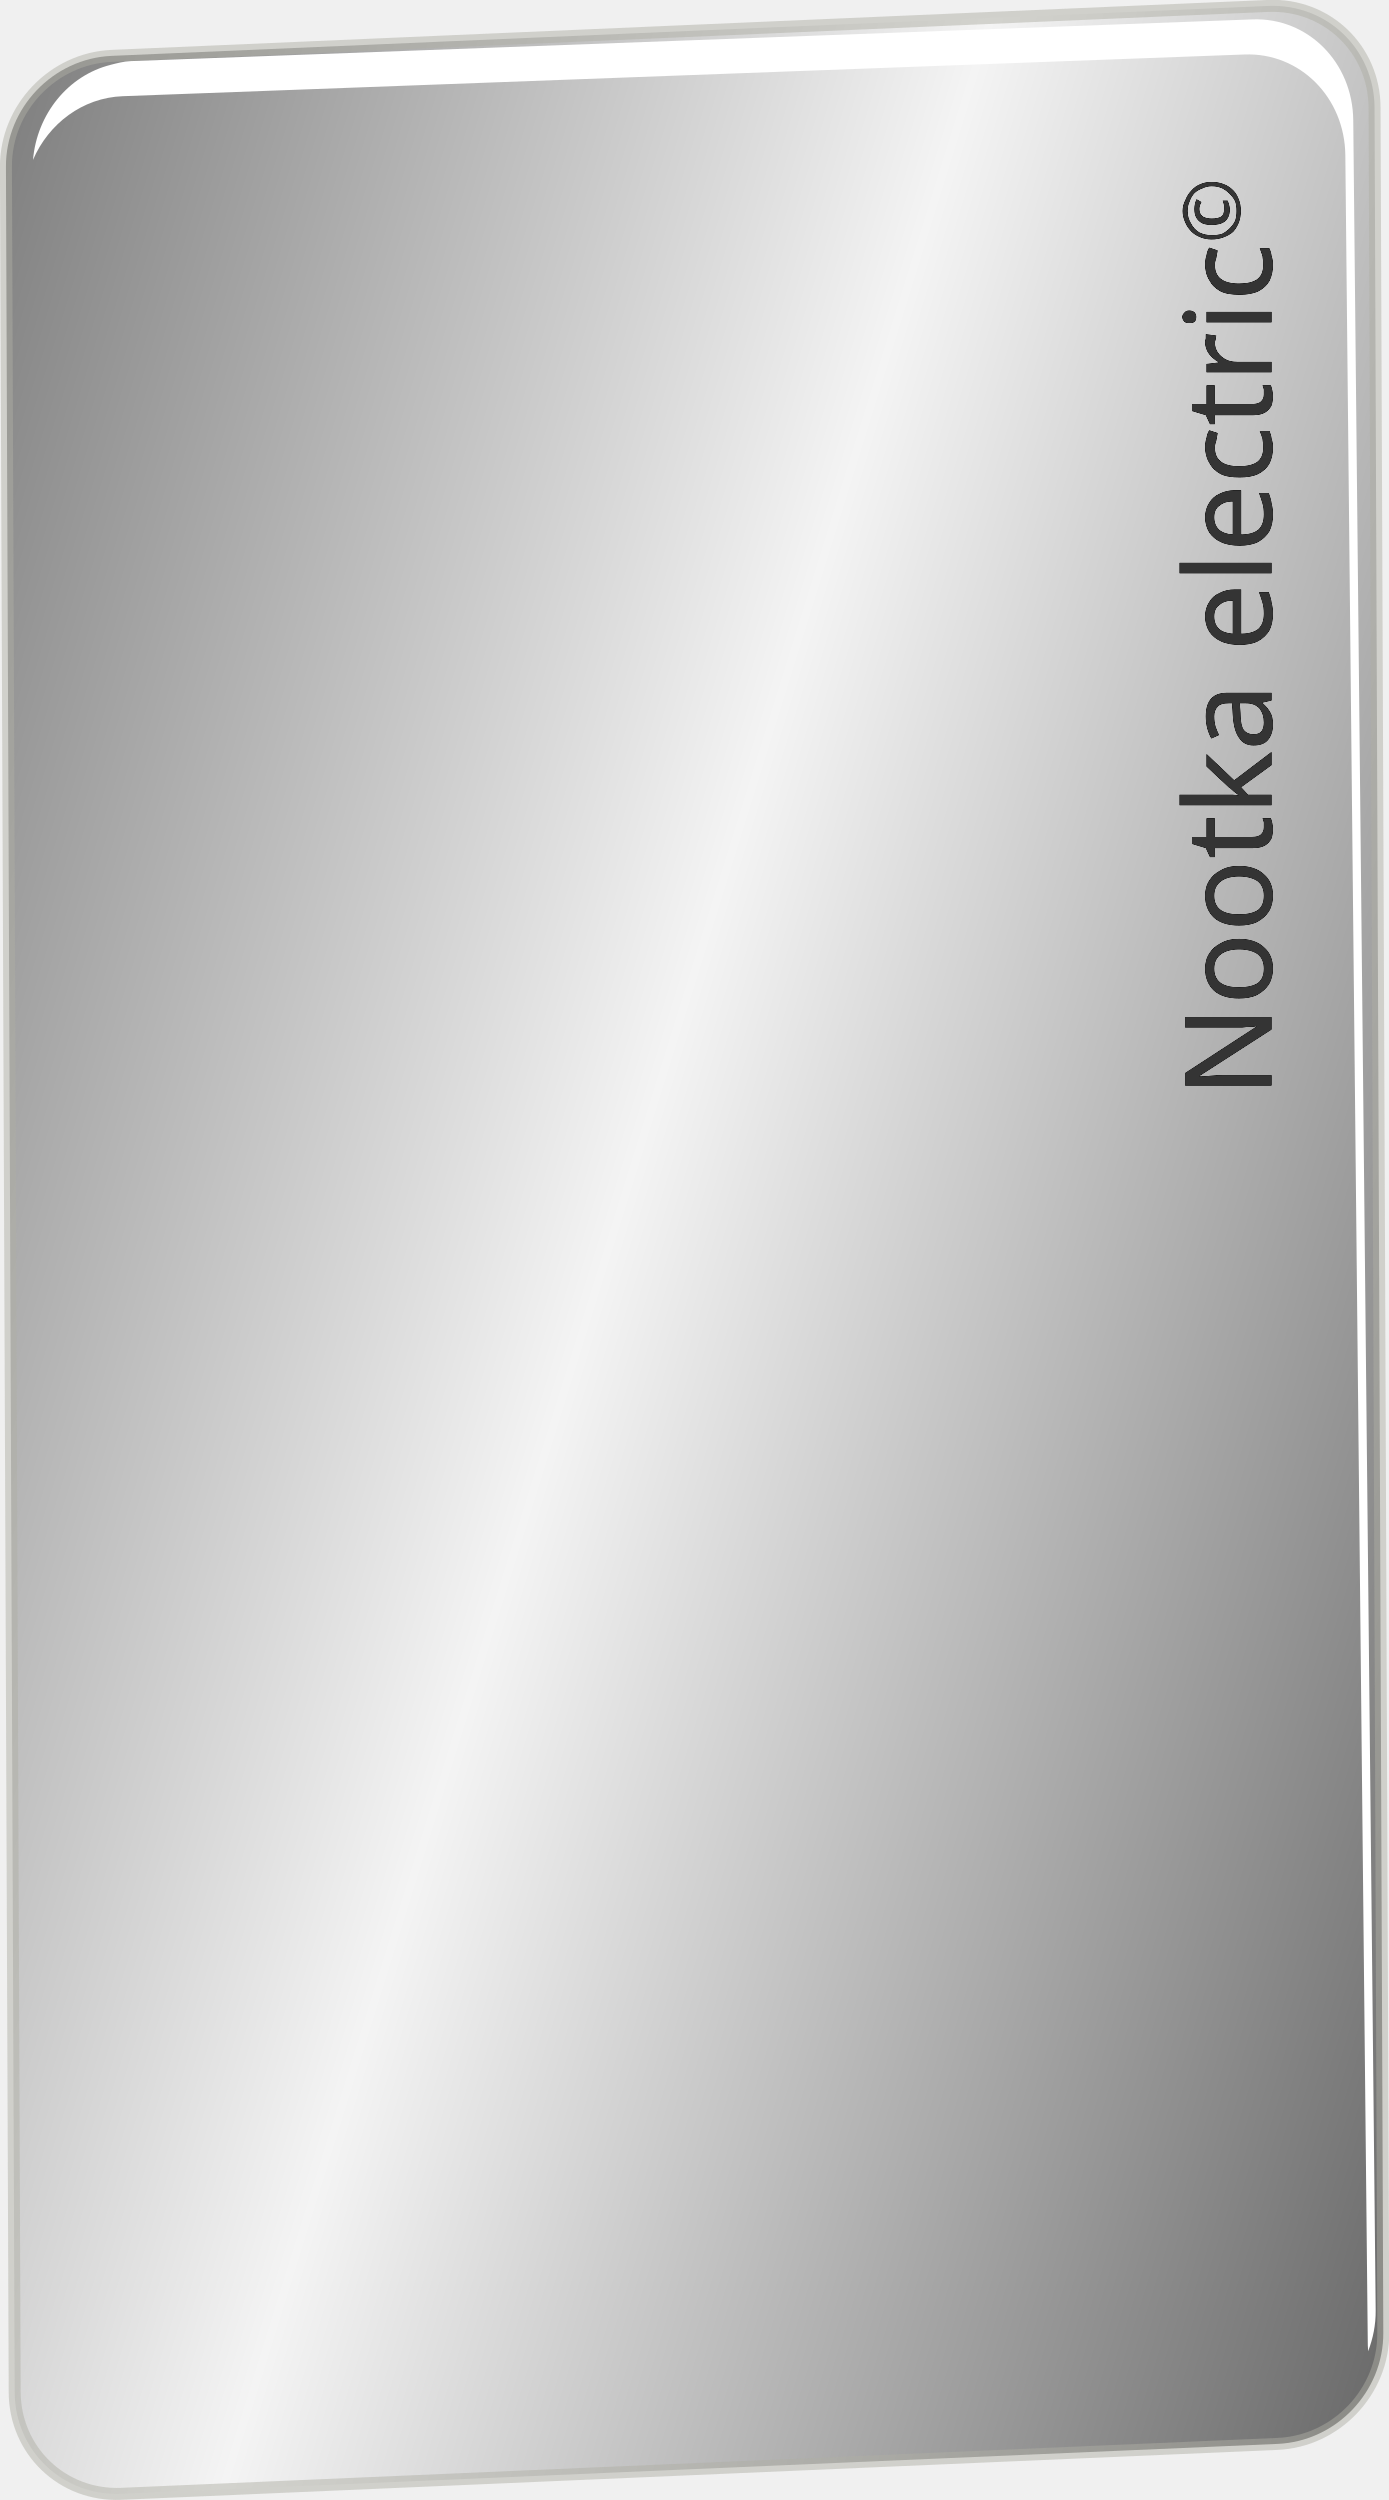
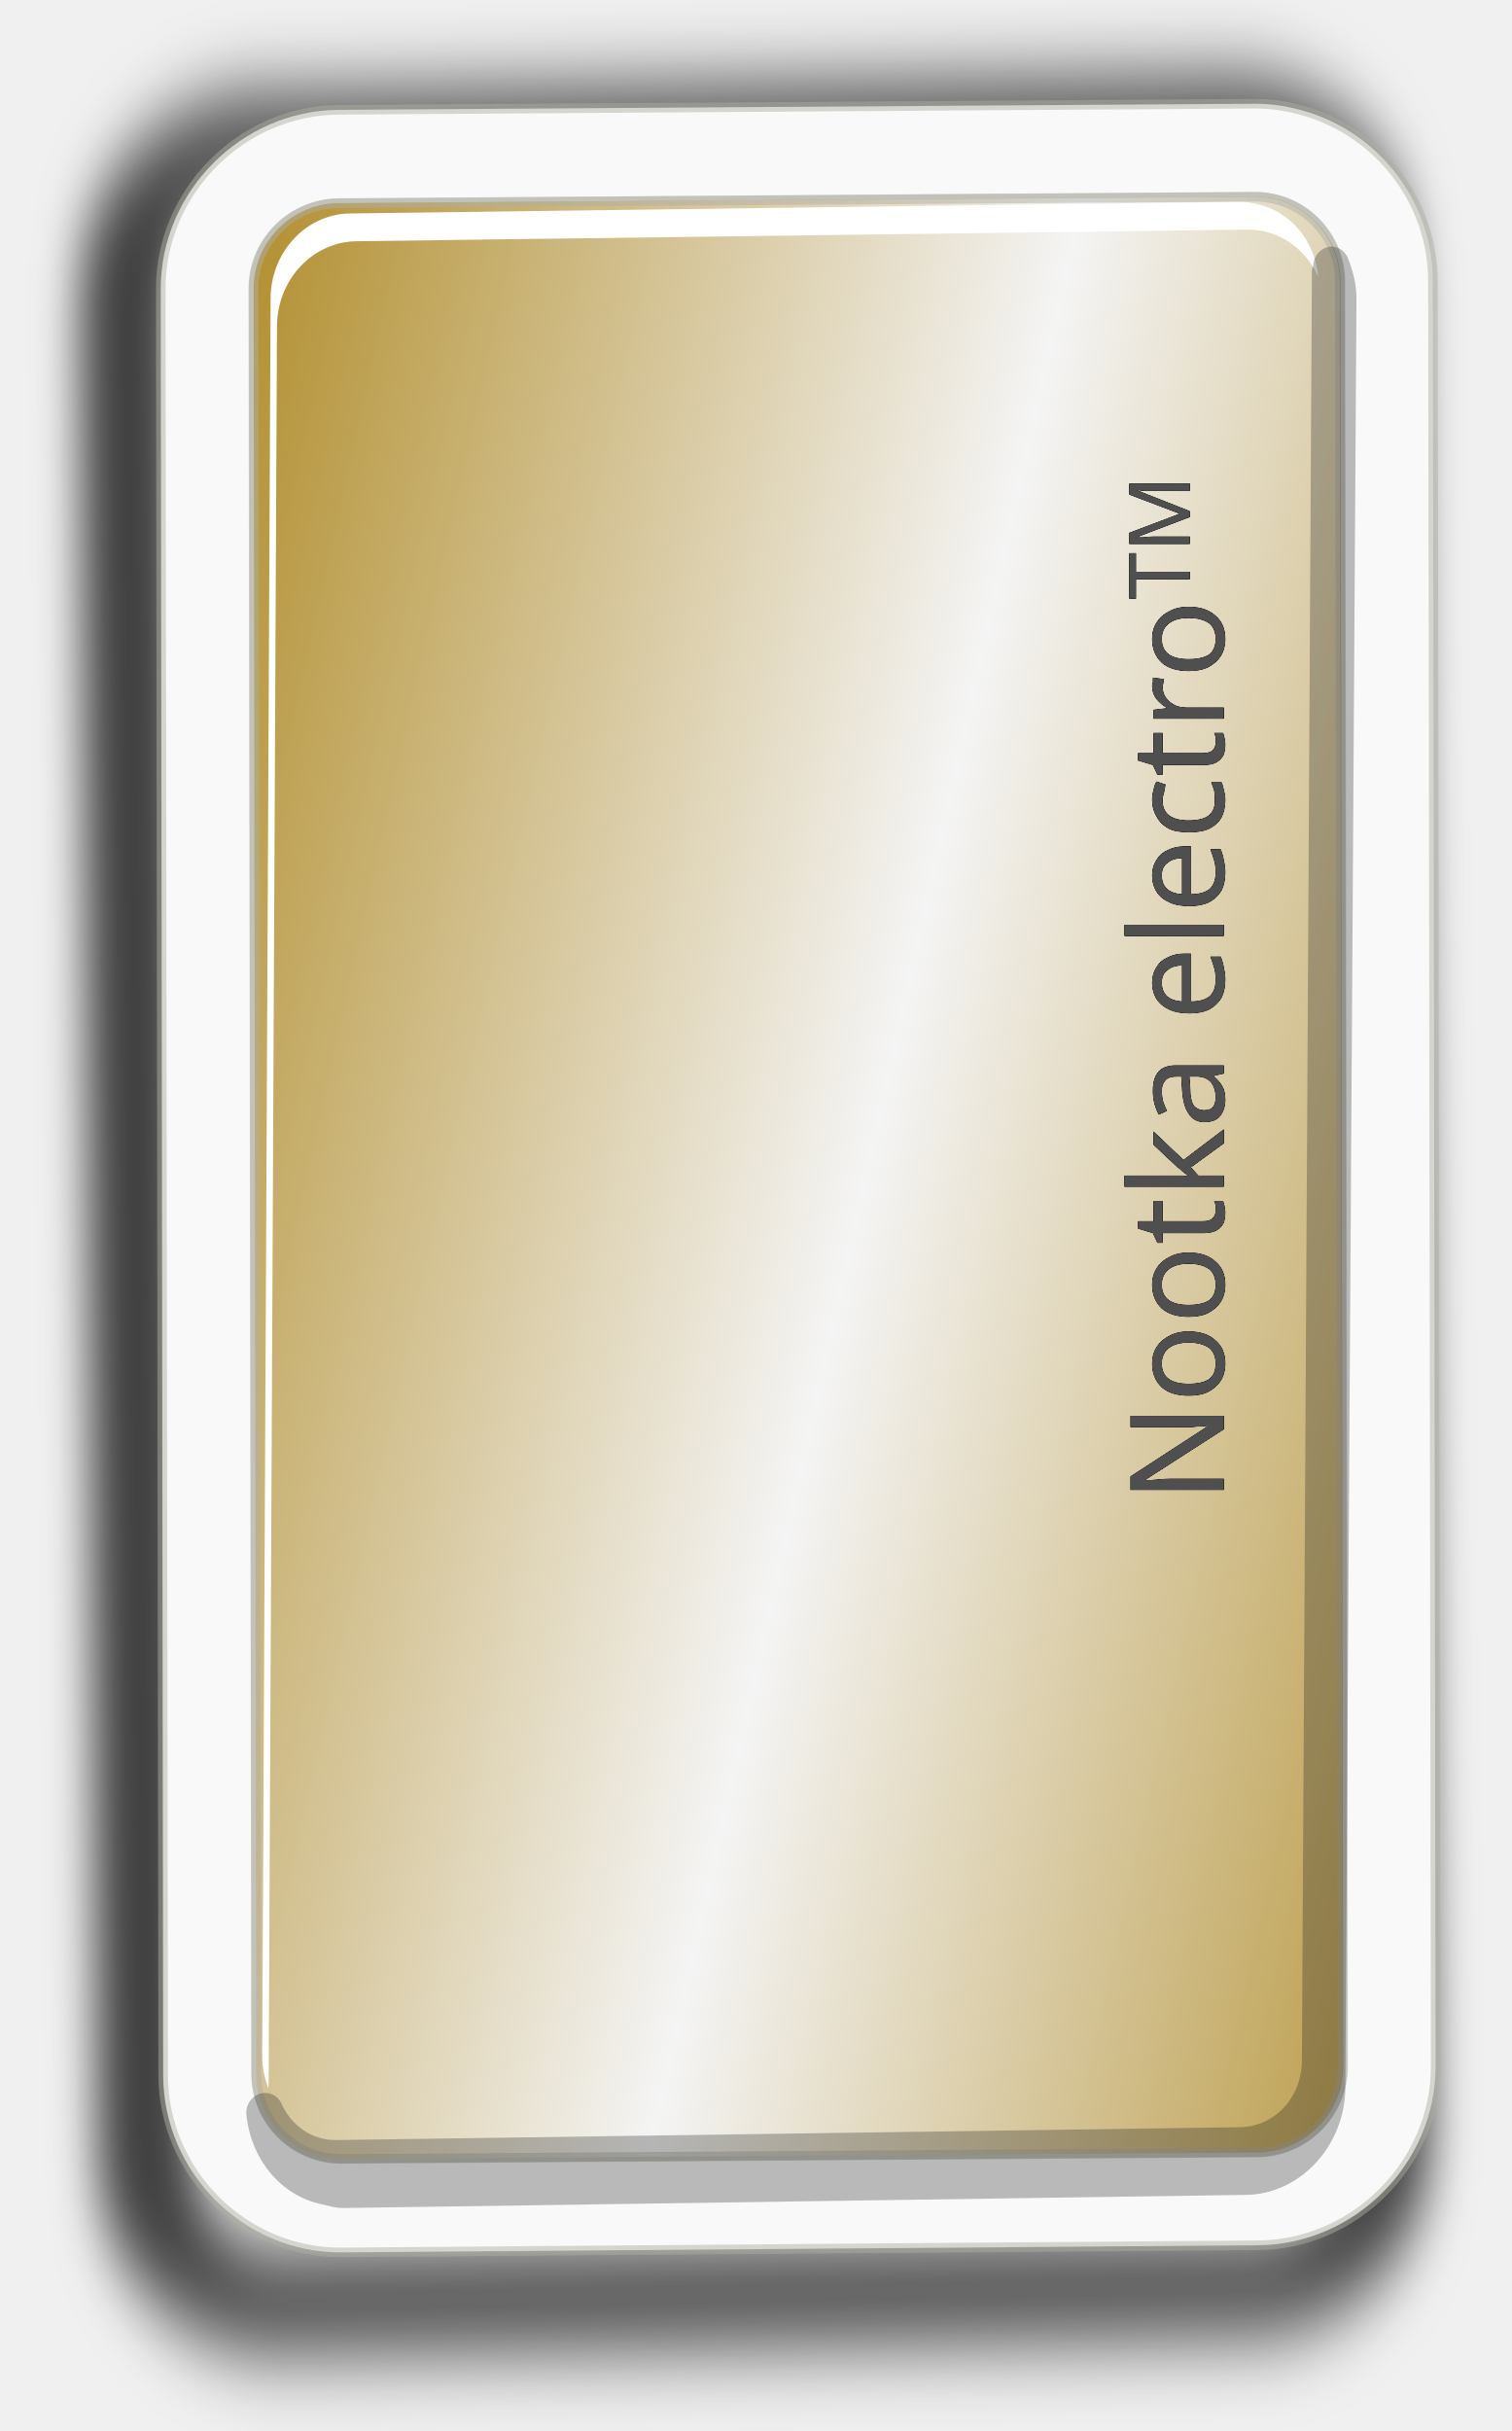
- <svg xmlns="http://www.w3.org/2000/svg" xmlns:xlink="http://www.w3.org/1999/xlink" width="31.388" height="56.508" id="svg3883" version="1.1">
+ <svg xmlns="http://www.w3.org/2000/svg" xmlns:xlink="http://www.w3.org/1999/xlink" width="41.096" height="66.106" id="svg3883" version="1.1">
  <defs id="defs3885">
    <linearGradient id="linearGradient6096">
      <stop style="stop-color:#000000;stop-opacity:1" offset="0" id="stop6098" />
      <stop style="stop-color:#7f7f7f;stop-opacity:1" offset="0.5" id="stop6112" />
      <stop style="stop-color:#ffffff;stop-opacity:1" offset="1" id="stop6100" />
    </linearGradient>
    <linearGradient id="linearGradient29680">
      <stop style="stop-color:#242424;stop-opacity:1" offset="0" id="stop29682" />
      <stop style="stop-color:#ebebeb;stop-opacity:1" offset="0.5" id="stop29684" />
      <stop style="stop-color:#c4c4c4;stop-opacity:1" offset="0.796" id="stop29688" />
      <stop style="stop-color:#595959;stop-opacity:1" offset="1" id="stop29686" />
    </linearGradient>
    <linearGradient id="linearGradient29690">
      <stop style="stop-color:#ffffff;stop-opacity:1" offset="0" id="stop29692" />
      <stop style="stop-color:#999999;stop-opacity:1" offset="1" id="stop29694" />
    </linearGradient>
    <linearGradient x1="-13.924" y1="464.014" x2="11.419" y2="455.706" id="linearGradient22700" xlink:href="#linearGradient16396" gradientUnits="userSpaceOnUse" gradientTransform="translate(-86.82813,-0.5703602)" spreadMethod="reflect" />
    <linearGradient id="linearGradient16396">
      <stop style="stop-color:#474747;stop-opacity:1" offset="0" id="stop16398" />
      <stop style="stop-color:#5e5e5e;stop-opacity:1" offset="0" id="stop16404" />
      <stop style="stop-color:#f4f4f4;stop-opacity:1" offset="1" id="stop16400" />
    </linearGradient>
    <radialGradient cx="74.876" cy="470.389" r="4.896" fx="74.876" fy="470.389" id="radialGradient21631" xlink:href="#linearGradient21414" gradientUnits="userSpaceOnUse" gradientTransform="matrix(0.9902075,-0.1339214,0.1438918,1.063928,-63.27633,-21.7972)" spreadMethod="reflect" />
    <linearGradient id="linearGradient21414">
      <stop style="stop-color:#ffffff;stop-opacity:1" offset="0" id="stop21416" />
      <stop style="stop-color:#a9a9a9;stop-opacity:1" offset="1" id="stop21418" />
    </linearGradient>
    <linearGradient x1="77.963" y1="483.796" x2="75.926" y2="472.251" id="linearGradient21633" xlink:href="#linearGradient6096" gradientUnits="userSpaceOnUse" />
    <linearGradient id="linearGradient3773">
      <stop style="stop-color:#000000;stop-opacity:1" offset="0" id="stop3775" />
      <stop style="stop-color:#7f7f7f;stop-opacity:1" offset="0.5" id="stop3777" />
      <stop style="stop-color:#ffffff;stop-opacity:1" offset="1" id="stop3779" />
    </linearGradient>
    <radialGradient cx="74.876" cy="470.389" r="4.896" fx="74.876" fy="470.389" id="radialGradient21635" xlink:href="#linearGradient21414" gradientUnits="userSpaceOnUse" gradientTransform="matrix(0.9902075,-0.1339214,0.1438918,1.063928,-63.27633,-21.7972)" spreadMethod="reflect" />
    <linearGradient id="linearGradient3782">
      <stop style="stop-color:#ffffff;stop-opacity:1" offset="0" id="stop3784" />
      <stop style="stop-color:#a9a9a9;stop-opacity:1" offset="1" id="stop3786" />
    </linearGradient>
    <linearGradient x1="77.963" y1="483.796" x2="75.926" y2="472.251" id="linearGradient21637" xlink:href="#linearGradient6096" gradientUnits="userSpaceOnUse" />
    <linearGradient id="linearGradient3789">
      <stop style="stop-color:#000000;stop-opacity:1" offset="0" id="stop3791" />
      <stop style="stop-color:#7f7f7f;stop-opacity:1" offset="0.5" id="stop3793" />
      <stop style="stop-color:#ffffff;stop-opacity:1" offset="1" id="stop3795" />
    </linearGradient>
    <radialGradient cx="74.876" cy="470.389" r="4.896" fx="74.876" fy="470.389" id="radialGradient21639" xlink:href="#linearGradient21414" gradientUnits="userSpaceOnUse" gradientTransform="matrix(0.9902075,-0.1339214,0.1438918,1.063928,-63.27633,-21.7972)" spreadMethod="reflect" />
    <linearGradient id="linearGradient3798">
      <stop style="stop-color:#ffffff;stop-opacity:1" offset="0" id="stop3800" />
      <stop style="stop-color:#a9a9a9;stop-opacity:1" offset="1" id="stop3802" />
    </linearGradient>
    <linearGradient x1="77.963" y1="483.796" x2="75.926" y2="472.251" id="linearGradient21641" xlink:href="#linearGradient6096" gradientUnits="userSpaceOnUse" />
    <linearGradient id="linearGradient3805">
      <stop style="stop-color:#000000;stop-opacity:1" offset="0" id="stop3807" />
      <stop style="stop-color:#7f7f7f;stop-opacity:1" offset="0.5" id="stop3809" />
      <stop style="stop-color:#ffffff;stop-opacity:1" offset="1" id="stop3811" />
    </linearGradient>
    <radialGradient cx="74.876" cy="470.389" r="4.896" fx="74.876" fy="470.389" id="radialGradient21643" xlink:href="#linearGradient21414" gradientUnits="userSpaceOnUse" gradientTransform="matrix(0.9902075,-0.1339214,0.1438918,1.063928,-63.27633,-21.7972)" spreadMethod="reflect" />
    <linearGradient id="linearGradient3814">
      <stop style="stop-color:#ffffff;stop-opacity:1" offset="0" id="stop3816" />
      <stop style="stop-color:#a9a9a9;stop-opacity:1" offset="1" id="stop3818" />
    </linearGradient>
    <linearGradient x1="77.963" y1="483.796" x2="75.926" y2="472.251" id="linearGradient21645" xlink:href="#linearGradient6096" gradientUnits="userSpaceOnUse" />
    <linearGradient id="linearGradient3821">
      <stop style="stop-color:#000000;stop-opacity:1" offset="0" id="stop3823" />
      <stop style="stop-color:#7f7f7f;stop-opacity:1" offset="0.5" id="stop3825" />
      <stop style="stop-color:#ffffff;stop-opacity:1" offset="1" id="stop3827" />
    </linearGradient>
    <radialGradient cx="74.876" cy="470.389" r="4.896" fx="74.876" fy="470.389" id="radialGradient21647" xlink:href="#linearGradient21414" gradientUnits="userSpaceOnUse" gradientTransform="matrix(0.9902075,-0.1339214,0.1438918,1.063928,-63.27633,-21.7972)" spreadMethod="reflect" />
    <linearGradient id="linearGradient3830">
      <stop style="stop-color:#ffffff;stop-opacity:1" offset="0" id="stop3832" />
      <stop style="stop-color:#a9a9a9;stop-opacity:1" offset="1" id="stop3834" />
    </linearGradient>
    <linearGradient x1="77.963" y1="483.796" x2="75.926" y2="472.251" id="linearGradient21649" xlink:href="#linearGradient6096" gradientUnits="userSpaceOnUse" />
    <linearGradient id="linearGradient3837">
      <stop style="stop-color:#000000;stop-opacity:1" offset="0" id="stop3839" />
      <stop style="stop-color:#7f7f7f;stop-opacity:1" offset="0.5" id="stop3841" />
      <stop style="stop-color:#ffffff;stop-opacity:1" offset="1" id="stop3843" />
    </linearGradient>
    <radialGradient cx="74.876" cy="470.389" r="4.896" fx="74.876" fy="470.389" id="radialGradient21651" xlink:href="#linearGradient21414" gradientUnits="userSpaceOnUse" gradientTransform="matrix(0.9902075,-0.1339214,0.1438918,1.063928,-63.27633,-21.7972)" spreadMethod="reflect" />
    <linearGradient id="linearGradient3846">
      <stop style="stop-color:#ffffff;stop-opacity:1" offset="0" id="stop3848" />
      <stop style="stop-color:#a9a9a9;stop-opacity:1" offset="1" id="stop3850" />
    </linearGradient>
    <linearGradient x1="77.963" y1="483.796" x2="75.926" y2="472.251" id="linearGradient21653" xlink:href="#linearGradient6096" gradientUnits="userSpaceOnUse" />
    <linearGradient id="linearGradient3853">
      <stop style="stop-color:#000000;stop-opacity:1" offset="0" id="stop3855" />
      <stop style="stop-color:#7f7f7f;stop-opacity:1" offset="0.5" id="stop3857" />
      <stop style="stop-color:#ffffff;stop-opacity:1" offset="1" id="stop3859" />
    </linearGradient>
    <linearGradient xlink:href="#linearGradient16396" id="linearGradient4159" gradientUnits="userSpaceOnUse" gradientTransform="matrix(1.009305,0,0,1.035045,-371.4776,111.4266)" spreadMethod="reflect" x1="-13.924" y1="464.014" x2="11.419" y2="455.706" />
    <filter id="filter4354" color-interpolation-filters="sRGB">
      <feGaussianBlur id="feGaussianBlur4356" stdDeviation="6" in="SourceGraphic" result="result0" />
      <feDiffuseLighting id="feDiffuseLighting4358" diffuseConstant="1" surfaceScale="10" result="result5">
        <feDistantLight id="feDistantLight4360" elevation="25" azimuth="235" />
      </feDiffuseLighting>
-       <feComposite id="feComposite4362" in2="SourceGraphic" k1="1" in="result5" result="result4" operator="arithmetic" k2="0" k3="0.6" />
+       <feComposite id="feComposite4362" in2="SourceGraphic" k1="1" in="result5" result="result4" operator="arithmetic" k2="0" k3="0.6" k4="0" />
    </filter>
+     <linearGradient x1="-22.403" y1="454.861" x2="1.954" y2="460.515" id="linearGradient16756" xlink:href="#linearGradient16396-9" gradientUnits="userSpaceOnUse" gradientTransform="matrix(1.009991,0,0,1.051439,211.9783,-134.6892)" spreadMethod="reflect" />
+     <linearGradient id="linearGradient16396-9">
+       <stop style="stop-color:#7f610e;stop-opacity:1" offset="0" id="stop16398-9" />
+       <stop style="stop-color:#ac861e;stop-opacity:1" offset="0" id="stop16404-6" />
+       <stop style="stop-color:#f4f4f4;stop-opacity:1" offset="1" id="stop16400-1" />
+     </linearGradient>
+     <radialGradient cx="74.876" cy="470.389" r="4.896" fx="74.876" fy="470.389" id="radialGradient16758" xlink:href="#linearGradient4665" gradientUnits="userSpaceOnUse" gradientTransform="matrix(0.9902075,-0.1339214,0.1438918,1.063928,-63.27633,-21.7972)" spreadMethod="reflect" />
+     <linearGradient id="linearGradient4665">
+       <stop style="stop-color:#ffffff;stop-opacity:1" offset="0" id="stop4667" />
+       <stop style="stop-color:#e3d165;stop-opacity:1" offset="0.504" id="stop4596" />
+       <stop style="stop-color:#a47710;stop-opacity:1" offset="1" id="stop4670" />
+     </linearGradient>
+     <radialGradient cx="74.876" cy="470.389" r="4.896" fx="74.876" fy="470.389" id="radialGradient16760" xlink:href="#linearGradient4665" gradientUnits="userSpaceOnUse" gradientTransform="matrix(0.9902075,-0.1339214,0.1438918,1.063928,-63.27633,-21.7972)" spreadMethod="reflect" />
+     <linearGradient id="linearGradient4109">
+       <stop style="stop-color:#ffffff;stop-opacity:1" offset="0" id="stop4111" />
+       <stop style="stop-color:#e3d165;stop-opacity:1" offset="0.504" id="stop4113" />
+       <stop style="stop-color:#a47710;stop-opacity:1" offset="1" id="stop4115" />
+     </linearGradient>
+     <radialGradient cx="74.876" cy="470.389" r="4.896" fx="74.876" fy="470.389" id="radialGradient16762" xlink:href="#linearGradient4665" gradientUnits="userSpaceOnUse" gradientTransform="matrix(0.9902075,-0.1339214,0.1438918,1.063928,-63.27633,-21.7972)" spreadMethod="reflect" />
+     <linearGradient id="linearGradient4118">
+       <stop style="stop-color:#ffffff;stop-opacity:1" offset="0" id="stop4120" />
+       <stop style="stop-color:#e3d165;stop-opacity:1" offset="0.504" id="stop4122" />
+       <stop style="stop-color:#a47710;stop-opacity:1" offset="1" id="stop4124" />
+     </linearGradient>
+     <radialGradient cx="74.876" cy="470.389" r="4.896" fx="74.876" fy="470.389" id="radialGradient16764" xlink:href="#linearGradient4665" gradientUnits="userSpaceOnUse" gradientTransform="matrix(0.9902075,-0.1339214,0.1438918,1.063928,-63.27633,-21.7972)" spreadMethod="reflect" />
+     <linearGradient id="linearGradient4127">
+       <stop style="stop-color:#ffffff;stop-opacity:1" offset="0" id="stop4129" />
+       <stop style="stop-color:#e3d165;stop-opacity:1" offset="0.504" id="stop4131" />
+       <stop style="stop-color:#a47710;stop-opacity:1" offset="1" id="stop4133" />
+     </linearGradient>
+     <radialGradient cx="74.876" cy="470.389" r="4.896" fx="74.876" fy="470.389" id="radialGradient16766" xlink:href="#linearGradient4665" gradientUnits="userSpaceOnUse" gradientTransform="matrix(0.9902075,-0.1339214,0.1438918,1.063928,-63.27633,-21.7972)" spreadMethod="reflect" />
+     <linearGradient id="linearGradient4136">
+       <stop style="stop-color:#ffffff;stop-opacity:1" offset="0" id="stop4138" />
+       <stop style="stop-color:#e3d165;stop-opacity:1" offset="0.504" id="stop4140" />
+       <stop style="stop-color:#a47710;stop-opacity:1" offset="1" id="stop4142" />
+     </linearGradient>
+     <radialGradient cx="74.876" cy="470.389" r="4.896" fx="74.876" fy="470.389" id="radialGradient16768" xlink:href="#linearGradient4665" gradientUnits="userSpaceOnUse" gradientTransform="matrix(0.9902075,-0.1339214,0.1438918,1.063928,-63.27633,-21.7972)" spreadMethod="reflect" />
+     <linearGradient id="linearGradient4145">
+       <stop style="stop-color:#ffffff;stop-opacity:1" offset="0" id="stop4147" />
+       <stop style="stop-color:#e3d165;stop-opacity:1" offset="0.504" id="stop4149" />
+       <stop style="stop-color:#a47710;stop-opacity:1" offset="1" id="stop4151" />
+     </linearGradient>
+     <filter color-interpolation-filters="sRGB" id="filter25585">
+       <feGaussianBlur stdDeviation="0.901" id="feGaussianBlur25587" />
+     </filter>
+     <linearGradient xlink:href="#linearGradient16396-9" id="linearGradient3267" gradientUnits="userSpaceOnUse" gradientTransform="matrix(0.9629001,0,0,0.9988746,427.7591,92.54822)" spreadMethod="reflect" x1="-22.403" y1="454.861" x2="1.954" y2="460.515" />
  </defs>
-   <g id="layer1" transform="translate(-353.0252,-523.6986)">
-     <rect width="30.964" height="55.106" ry="2.402" x="-382.317" y="540.226" transform="matrix(-0.9990691,0.04313842,0.0039317,0.9999923,0,0)" style="color:#000000;fill:url(#linearGradient4159);fill-opacity:1;fill-rule:evenodd;stroke:#afafa4;stroke-width:0.271;stroke-linecap:butt;stroke-linejoin:miter;stroke-miterlimit:4;stroke-opacity:0.481;stroke-dasharray:none;stroke-dashoffset:0;marker:none;visibility:visible;display:inline;overflow:visible;enable-background:accumulate" id="rect21611" />
-     <path d="m 355.525,525.164 c 0.147,-0.037 0.297,-0.078 0.454,-0.084 l 25.357,-0.943 c 1.251,-0.046 2.264,0.97 2.277,2.279 l 0.507,49.505 c 0.003,0.327 -0.06,0.636 -0.171,0.924 0.002,-0.043 -0.007,-0.087 -0.007,-0.131 l -0.508,-49.505 c -0.013,-1.309 -1.026,-2.325 -2.277,-2.279 l -25.357,0.943 c -0.909,0.034 -1.678,0.621 -2.029,1.44 0.089,-1.039 0.798,-1.909 1.753,-2.148 z" style="color:#000000;fill:#ffffff;fill-opacity:1;fill-rule:evenodd;stroke:none;stroke-width:0.265;marker:none;visibility:visible;display:inline;overflow:visible;enable-background:accumulate" id="path21613" />
-     <text xml:space="preserve" style="font-size:2.731px;font-style:normal;font-weight:normal;line-height:125%;letter-spacing:0px;word-spacing:0px;fill:#333333;fill-opacity:1;stroke:none;font-family:Sans;filter:url(#filter4354)" x="-548.5" y="381.765" id="text4180" transform="matrix(0,-1,1,0,0,0)">
-       <tspan id="tspan4182" x="-548.5" y="381.765">Nootka electric<tspan style="font-size:1.775px;baseline-shift:super;fill:#333333" id="tspan4184">©</tspan>
+   <g id="layer1" transform="translate(-411.2762,-497.904)">
+     <flowRoot xml:space="preserve" id="flowRoot3064" style="font-size:12px;font-style:normal;font-weight:normal;line-height:125%;letter-spacing:0px;word-spacing:0px;fill:#000000;fill-opacity:1;stroke:none;font-family:Sans">
+       <flowRegion id="flowRegion3066">
+         <rect id="rect3068" width="13.511" height="48.235" x="17.173" y="-37.31" />
+       </flowRegion>
+       <flowPara id="flowPara3070" />
+     </flowRoot>
+     <path id="path25589" style="opacity:0.733;color:#000000;fill:#000000;fill-opacity:1;fill-rule:evenodd;stroke:none;stroke-width:0.273;marker:none;visibility:visible;display:inline;overflow:visible;filter:url(#filter25585);enable-background:accumulate" transform="matrix(0.952669,0.3040096,-0.3040096,0.952669,183.9519,75.49307)" d="m 378.882,324.99 c -0.498,0.01 -1.006,0.083 -1.5,0.25 l -24.75,8.375 c -2.632,0.892 -4.089,3.829 -3.219,6.469 l 16,48.562 c 0.87,2.64 3.774,4.11 6.406,3.219 l 24.75,-8.406 c 2.632,-0.892 4.089,-3.829 3.219,-6.469 l -16,-48.531 c -0.707,-2.145 -2.747,-3.511 -4.906,-3.469 z m 0.281,2.656 c 0.946,0.07 1.808,0.694 2.125,1.656 l 16,48.531 c 0.423,1.284 -0.282,2.66 -1.562,3.094 l -24.719,8.375 c -1.28,0.434 -2.671,-0.248 -3.094,-1.531 l -16,-48.531 c -0.423,-1.284 0.282,-2.66 1.562,-3.094 l 24.719,-8.375 c 0.32,-0.108 0.654,-0.148 0.969,-0.125 z" />
+     <path d="m 446.829,500.947 c -0.454,-0.14 -0.936,-0.226 -1.433,-0.222 l -24.91,0.166 c -2.65,0.018 -4.842,2.233 -4.838,4.873 l 0.066,48.574 c 0.004,2.64 2.198,4.834 4.847,4.815 l 24.919,-0.194 c 2.65,-0.018 4.842,-2.233 4.838,-4.873 l -0.075,-48.546 c -0.003,-2.145 -1.446,-3.987 -3.414,-4.593 z m -0.534,2.48 c 0.836,0.345 1.432,1.165 1.433,2.128 l 0.075,48.546 c 0.002,1.284 -1.046,2.315 -2.335,2.324 l -24.881,0.175 c -1.288,0.009 -2.346,-1.021 -2.348,-2.304 l -0.075,-48.546 c -0.002,-1.284 1.046,-2.315 2.335,-2.324 l 24.881,-0.175 c 0.322,-0.002 0.636,0.061 0.915,0.176 z" style="color:#000000;fill:#f9f9f9;fill-opacity:1;fill-rule:evenodd;stroke:#afafa4;stroke-width:0.26;stroke-linecap:butt;stroke-linejoin:miter;stroke-miterlimit:4;stroke-opacity:0.481;stroke-dashoffset:0;marker:none;visibility:visible;display:inline;overflow:visible;enable-background:accumulate" id="path16609" />
+     <rect width="29.54" height="53.181" ry="2.318" x="417.418" y="506.363" transform="matrix(0.9999756,-0.00698486,0.00150544,0.9999989,0,0)" style="color:#000000;fill:url(#linearGradient3267);fill-opacity:1;fill-rule:evenodd;stroke:#afafa4;stroke-width:0.26;stroke-linecap:butt;stroke-linejoin:miter;stroke-miterlimit:4;stroke-opacity:0.481;stroke-dasharray:none;stroke-dashoffset:0;marker:none;visibility:visible;display:inline;overflow:visible;enable-background:accumulate" id="rect16615" />
+     <path d="m 445.443,503.451 c -0.141,-0.028 -0.284,-0.061 -0.434,-0.059 l -24.212,0.316 c -1.195,0.016 -2.156,1.045 -2.162,2.309 l -0.227,47.79 c -10e-4,0.316 0.061,0.611 0.168,0.883 -0.002,-0.042 0.006,-0.085 0.006,-0.127 l 0.227,-47.79 c 0.006,-1.264 0.967,-2.293 2.162,-2.309 l 24.212,-0.316 c 0.868,-0.011 1.605,0.518 1.944,1.291 -0.091,-0.998 -0.772,-1.803 -1.685,-1.988 z" style="color:#000000;fill:#ffffff;fill-opacity:1;fill-rule:evenodd;stroke:none;stroke-width:0.265;marker:none;visibility:visible;display:inline;overflow:visible;enable-background:accumulate" id="path16617" />
+     <path d="m 447.465,504.609 c -0.133,0.01 -0.258,0.075 -0.348,0.181 -0.089,0.105 -0.136,0.242 -0.129,0.38 -0.002,-0.039 -0.035,0.019 -0.035,0.123 l -0.272,48.647 c -0.006,1.014 -0.752,1.796 -1.687,1.809 l -24.573,0.349 c -0.677,0.01 -1.24,-0.408 -1.509,-1.026 -0.113,-0.207 -0.349,-0.303 -0.572,-0.233 -0.223,0.071 -0.374,0.289 -0.367,0.53 0.11,1.226 0.922,2.247 2.074,2.48 0.134,0.027 0.339,0.1 0.573,0.097 l 24.544,-0.357 c 1.489,-0.021 2.69,-1.357 2.698,-2.915 l 0.302,-48.639 c 0.002,-0.407 -0.097,-0.765 -0.225,-1.092 -0.071,-0.207 -0.261,-0.34 -0.474,-0.334 l 0,0 z" style="opacity:0.29;color:#000000;fill:#1a1a1a;fill-opacity:1;fill-rule:evenodd;stroke:none;stroke-width:0.265;marker:none;visibility:visible;display:inline;overflow:visible;enable-background:accumulate" id="path16619" />
+     <text xml:space="preserve" style="font-size:2.731px;font-style:normal;font-weight:normal;line-height:125%;letter-spacing:0px;word-spacing:0px;fill:#4d4d4d;fill-opacity:1;stroke:none;filter:url(#filter4354);font-family:Sans" x="-548.5" y="381.765" id="text4180" transform="matrix(0,-1.300802,1.300802,0,-52.04354,-174.7262)">
+       <tspan id="tspan4182" x="-548.5" y="381.765">Nootka electro<tspan style="font-size:65.001%;baseline-shift:super;fill:#4d4d4d" id="tspan3072">TM</tspan>
      </tspan>
    </text>
  </g>
</svg>
